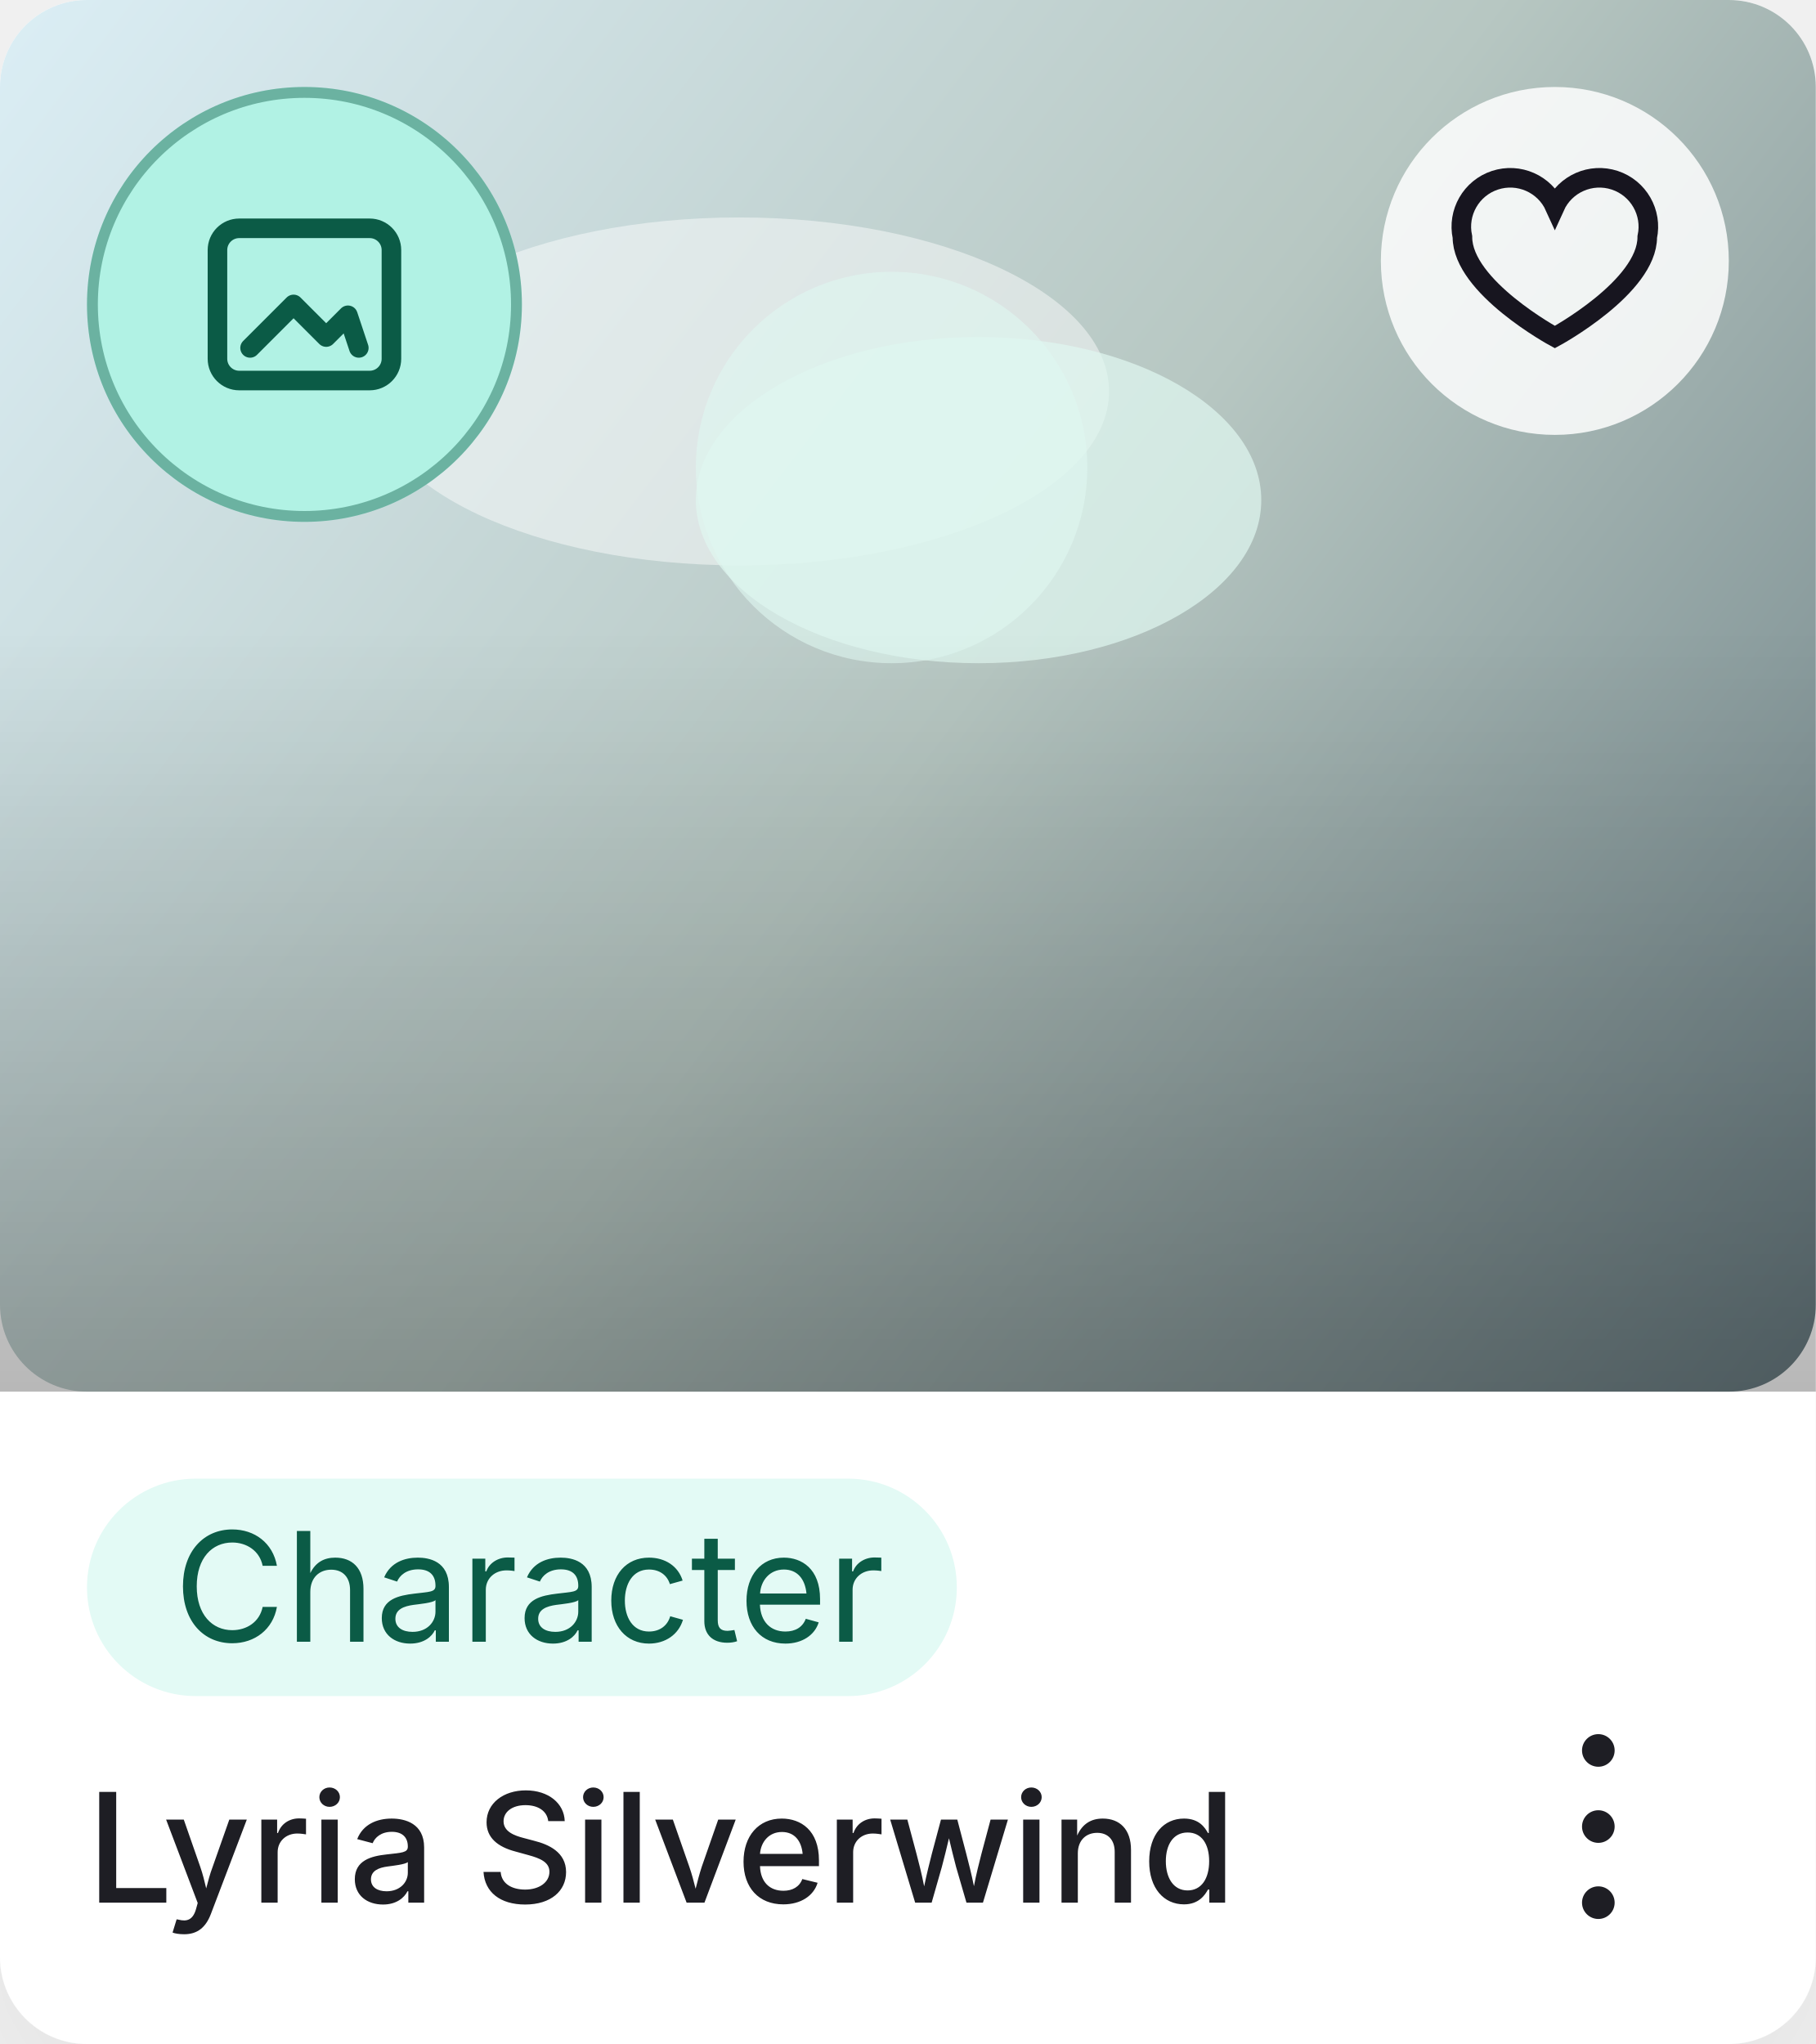
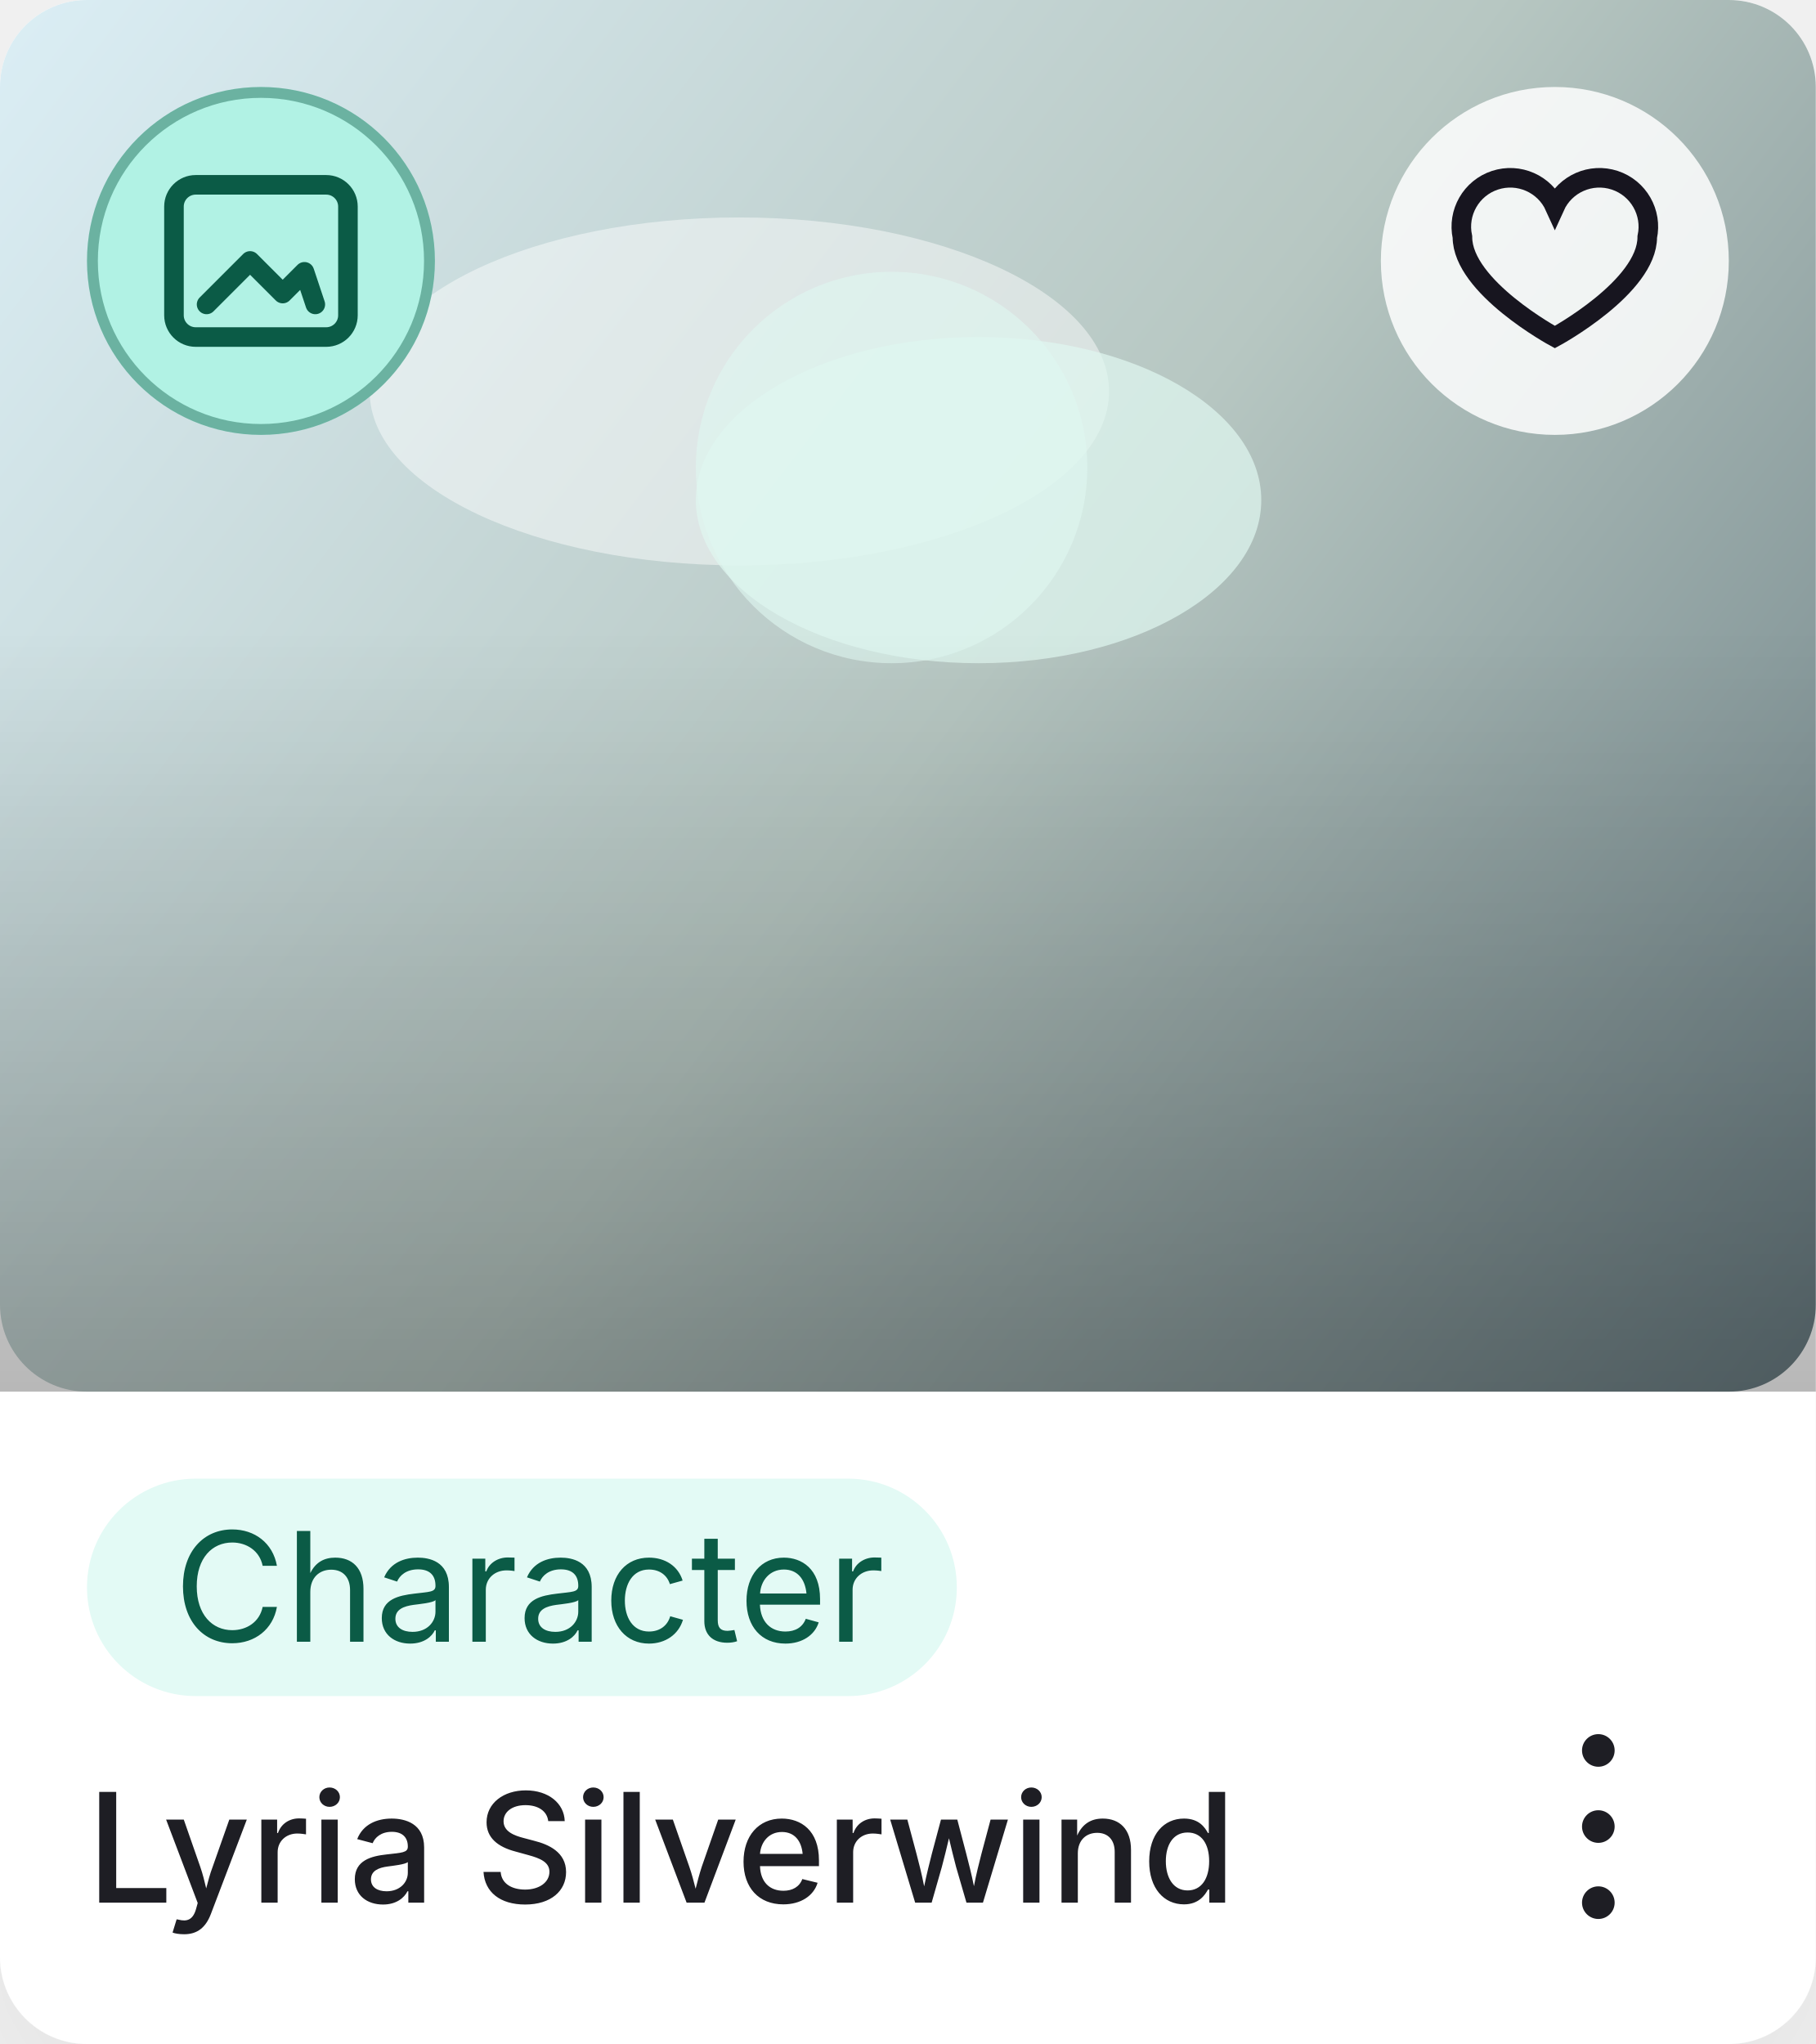
<svg xmlns="http://www.w3.org/2000/svg" width="167" height="188" viewBox="0 0 167 188" fill="none">
  <defs>
    <filter id="shadow" x="-20%" y="-20%" width="140%" height="160%" color-interpolation-filters="sRGB">
      <feDropShadow dx="0" dy="10" stdDeviation="14" flood-color="#1E1E24" flood-opacity="0.10" />
    </filter>
    <linearGradient id="logoGrad" x1="0" y1="0" x2="48" y2="48" gradientUnits="userSpaceOnUse">
      <stop stop-color="#DBD4FA" />
      <stop offset="1" stop-color="#8F7CF6" />
    </linearGradient>
    <linearGradient id="greenGrad" x1="0" y1="0" x2="120" y2="96" gradientUnits="userSpaceOnUse">
      <stop stop-color="#C6FCE4" />
      <stop offset="1" stop-color="#67D7AA" />
    </linearGradient>
    <linearGradient id="purpleGrad" x1="0" y1="0" x2="140" y2="96" gradientUnits="userSpaceOnUse">
      <stop stop-color="#F5F1FF" />
      <stop offset="1" stop-color="#DBD4FA" />
    </linearGradient>
  </defs>
  <defs>
    <linearGradient id="gallery-character-thumb" x1="0" y1="0" x2="167" y2="128" gradientUnits="userSpaceOnUse">
      <stop stop-color="#DBEEF5" />
      <stop offset="0.52" stop-color="#B7C7C2" />
      <stop offset="1" stop-color="#6A7D83" />
    </linearGradient>
    <linearGradient id="gallery-character-fade" x1="83.5" y1="58" x2="83.5" y2="128" gradientUnits="userSpaceOnUse">
      <stop stop-color="#000000" stop-opacity="0" />
      <stop offset="1" stop-color="#000000" stop-opacity="0.28" />
    </linearGradient>
  </defs>
  <rect x="0" y="0" width="167" height="188" rx="8" fill="#FFFFFF" stroke="none" stroke-width="1" filter="url(#shadow)" />
  <rect x="0" y="0" width="167" height="128" rx="8" fill="url(#gallery-character-thumb)" stroke="none" stroke-width="1" />
  <ellipse cx="68" cy="36" rx="34" ry="16" fill="#FFFFFF" fill-opacity="0.46" />
  <ellipse cx="90" cy="46" rx="26" ry="15" fill="#DFF7F0" fill-opacity="0.72" />
  <circle cx="82" cy="43" r="18" fill="#DFF7F0" fill-opacity="0.62" />
  <rect x="0" y="58" width="167" height="70" fill="url(#gallery-character-fade)" />
-   <circle cx="28" cy="28" r="20" fill="#B1F2E4" />
-   <circle cx="28" cy="28" r="19.5" stroke="#0B5B46" stroke-opacity="0.42" />
-   <g transform="translate(16 16)">
+   <circle cx="24" cy="24" r="16" fill="#B1F2E4" />
+   <circle cx="24" cy="24" r="15.5" stroke="#0B5B46" stroke-opacity="0.42" />
+   <g transform="translate(12 12)">
    <rect x="4" y="5" width="16" height="14" rx="2" stroke="#0B5B46" stroke-width="1.8" />
    <path d="m7 16 4-4 3 3 2-2 1 3" stroke="#0B5B46" stroke-width="1.8" stroke-linecap="round" stroke-linejoin="round" />
  </g>
  <circle cx="143" cy="24" r="16" fill="#FFFFFF" fill-opacity="0.84" />
  <path d="M151.5 21.8c0 4.6-8.5 9.2-8.5 9.2s-8.5-4.6-8.5-9.2A4.5 4.5 0 0 1 143 19a4.5 4.5 0 0 1 8.5 2.8Z" stroke="#17151F" stroke-width="1.8" fill="none" />
  <rect x="8" y="136" width="80" height="20" rx="10" fill="#E3FAF5" stroke="none" stroke-width="1" />
  <text x="16" y="151" fill="#0B5B46" font-family="Inter, Arial, sans-serif" font-size="14" font-weight="400" letter-spacing="0" text-anchor="start">Character</text>
  <text x="8" y="175" fill="#1E1E24" font-family="Inter, Arial, sans-serif" font-size="14" font-weight="500" letter-spacing="0" text-anchor="start">Lyria Silverwind</text>
  <circle cx="147" cy="161" r="1.5" fill="#1E1E24" />
  <circle cx="147" cy="168" r="1.5" fill="#1E1E24" />
  <circle cx="147" cy="175" r="1.5" fill="#1E1E24" />
</svg>
